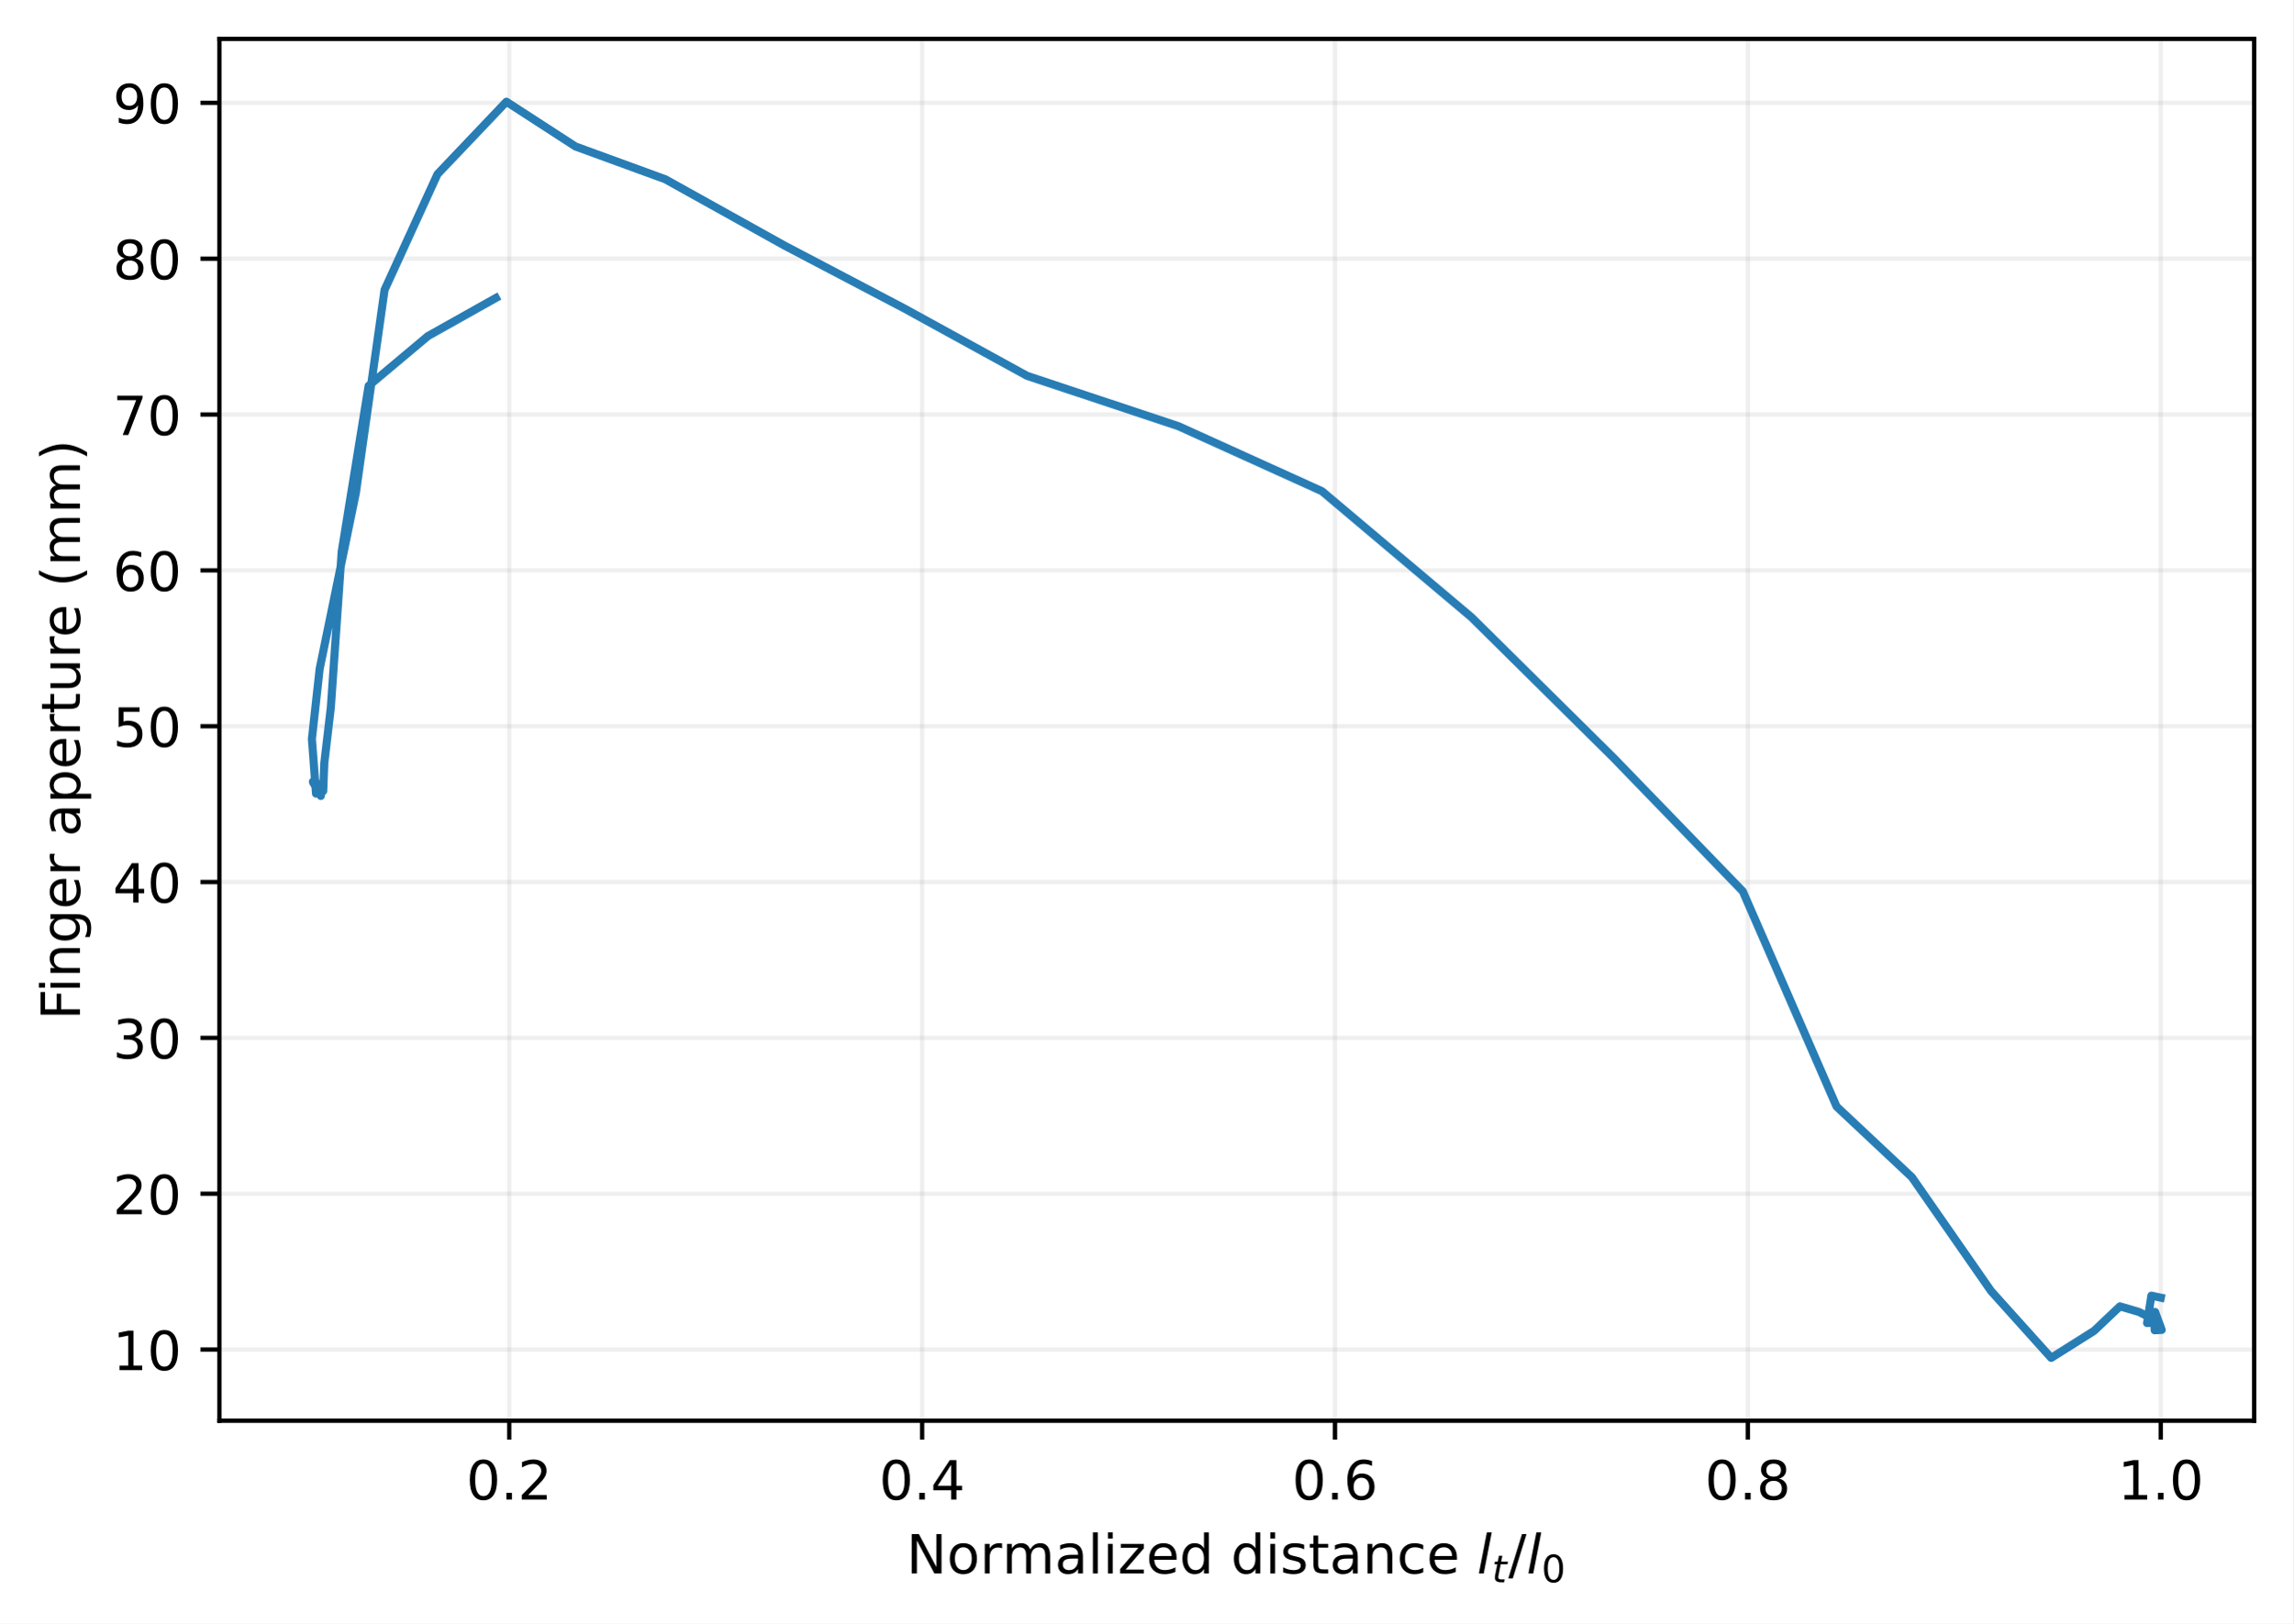
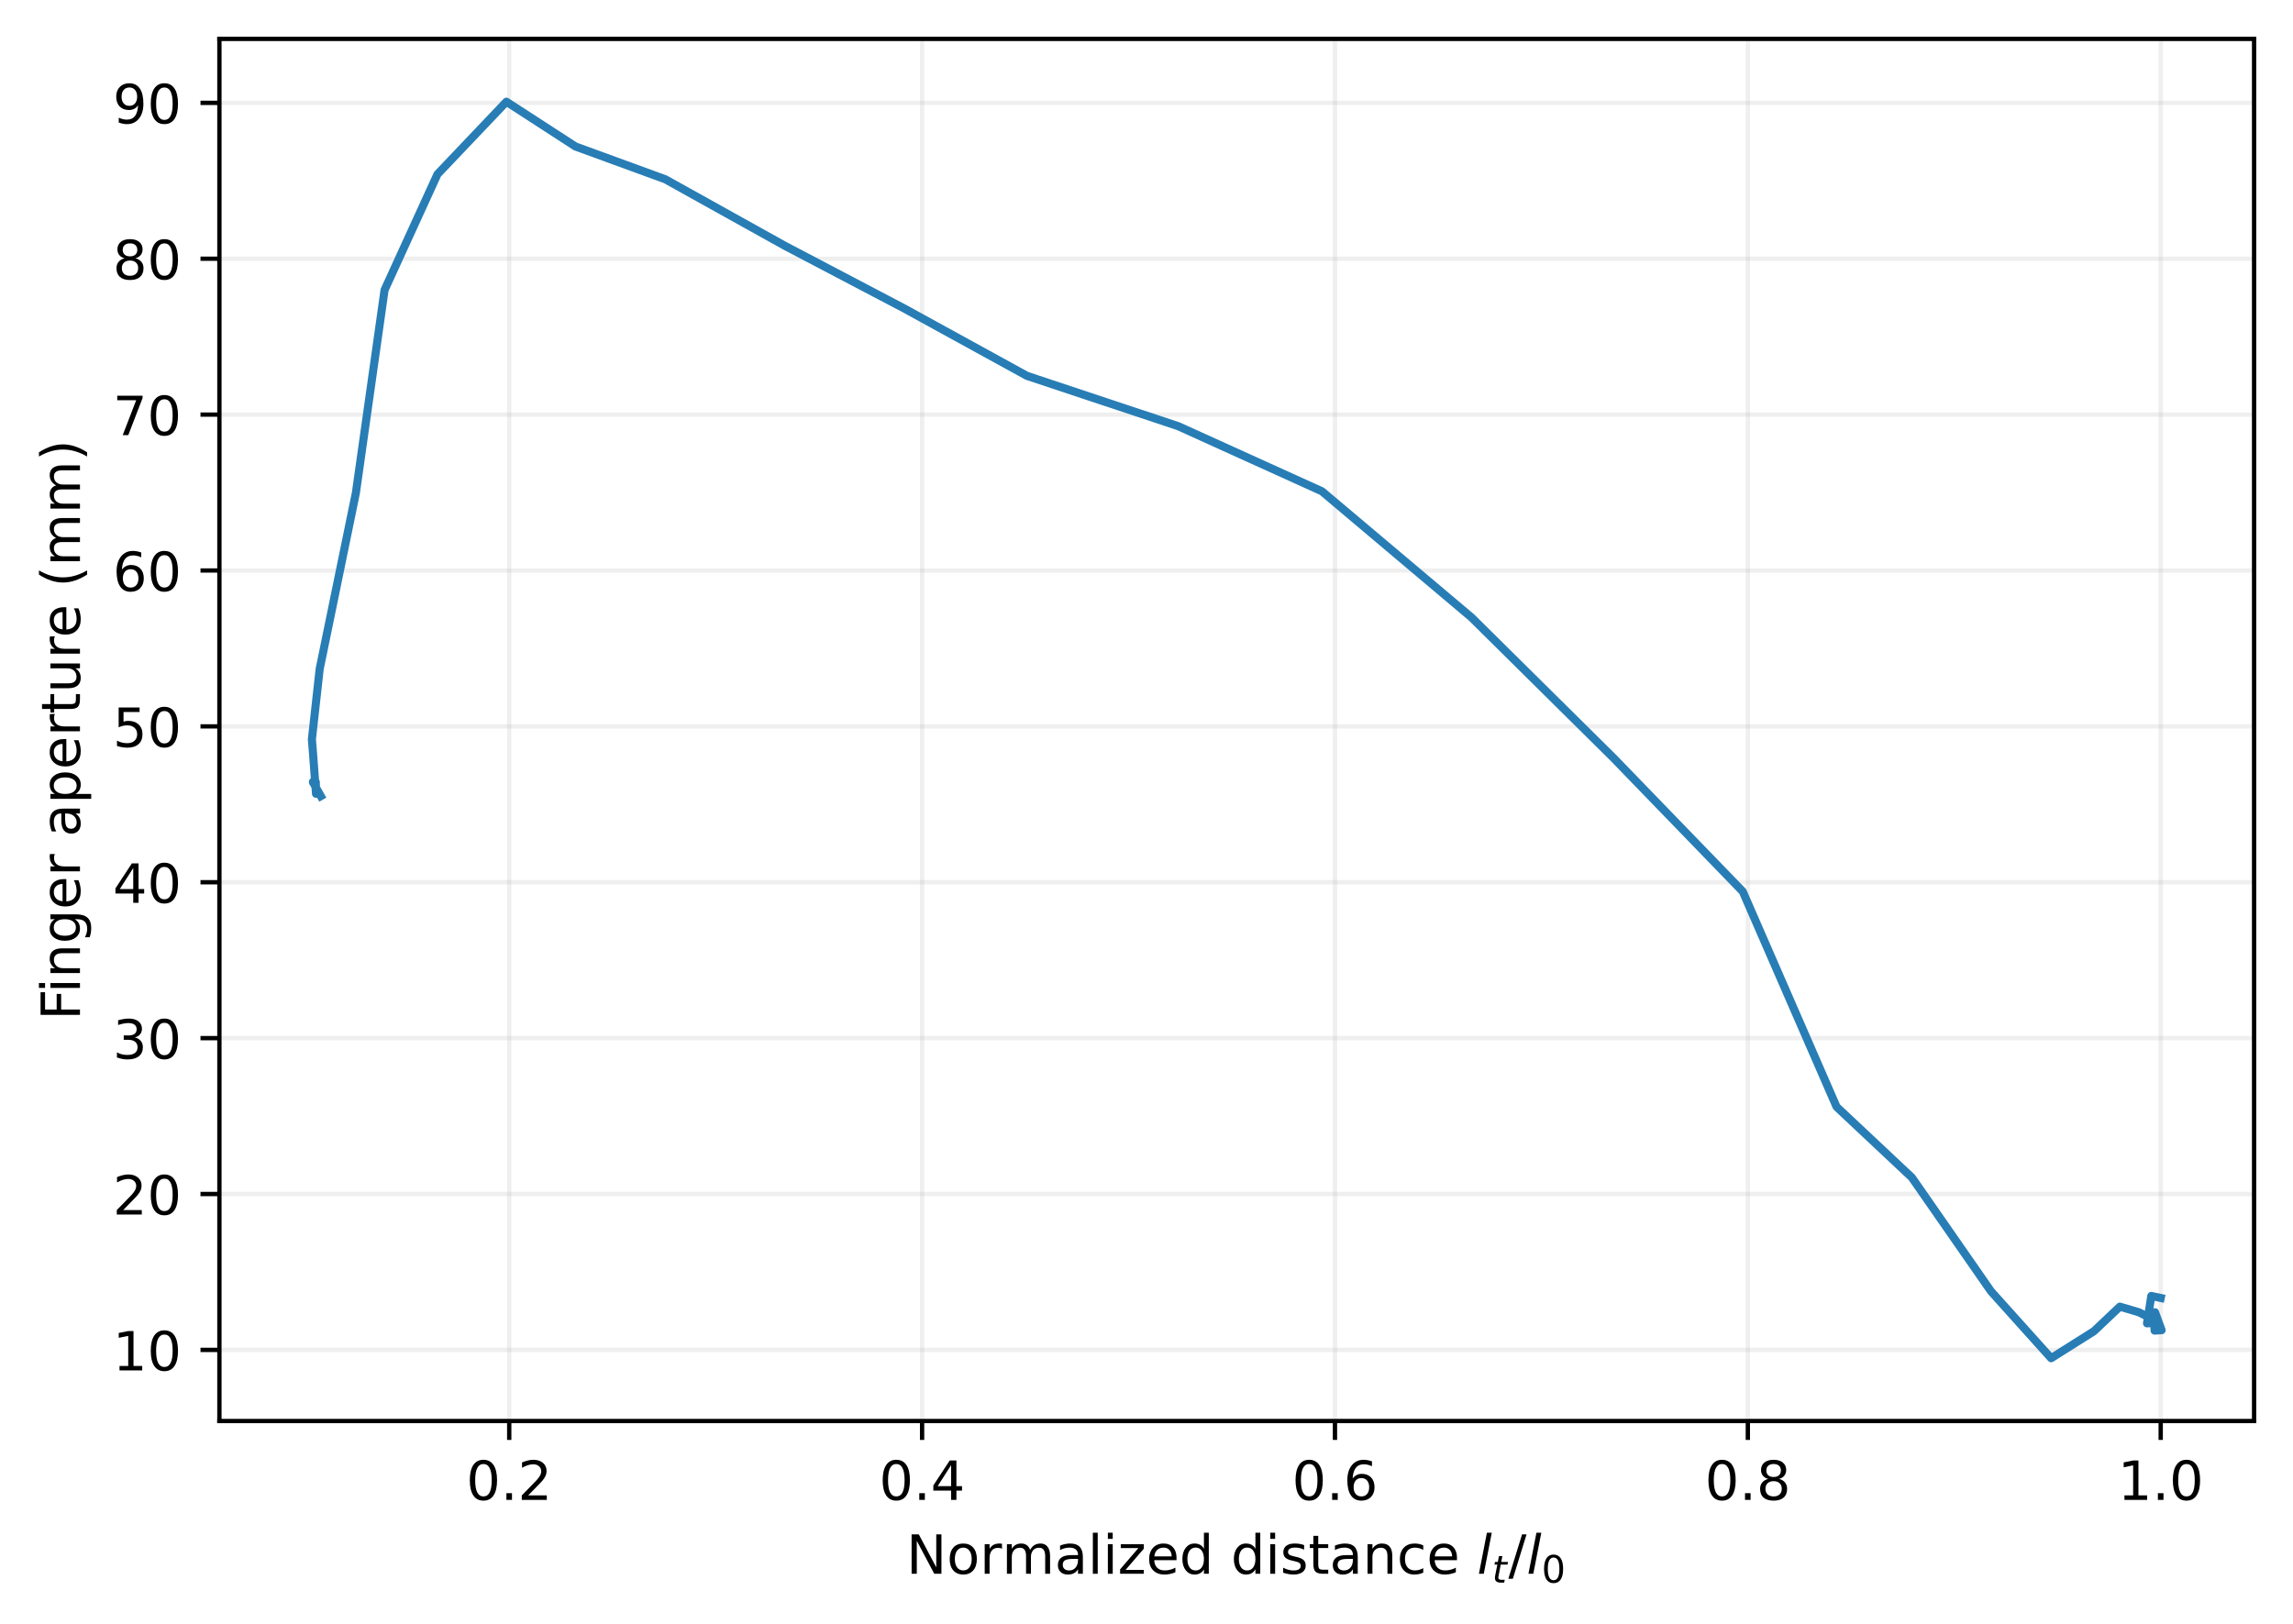
- <svg xmlns="http://www.w3.org/2000/svg" xmlns:xlink="http://www.w3.org/1999/xlink" width="424.433pt" height="300.588pt" viewBox="0 0 424.433 300.588" version="1.1">
+ <svg xmlns="http://www.w3.org/2000/svg" xmlns:xlink="http://www.w3.org/1999/xlink" width="424.343pt" height="300.588pt" viewBox="0 0 424.343 300.588" version="1.1">
  <defs>
    <style type="text/css">*{stroke-linejoin: round; stroke-linecap: butt}</style>
  </defs>
  <g id="figure_1">
    <g id="patch_1">
-       <path d="M 0 300.588  L 424.433 300.588  L 424.433 0  L 0 0  z " style="fill: #ffffff" />
+       <path d="M 0 300.588  L 424.343 300.588  L 424.343 0  L 0 0  z " style="fill: #ffffff" />
    </g>
    <g id="axes_1">
      <g id="patch_2">
-         <path d="M 40.603 263.032  L 417.233 263.032  L 417.233 7.2  L 40.603 7.2  z " style="fill: #ffffff" />
+         <path d="M 40.603 263.032  L 417.143 263.032  L 417.143 7.2  L 40.603 7.2  z " style="fill: #ffffff" />
      </g>
      <g id="matplotlib.axis_1">
        <g id="xtick_1">
          <g id="line2d_1">
-             <path d="M 94.25 263.032  L 94.25 7.2  " clip-path="url(#p59607711bb)" style="fill: none; stroke: #b0b0b0; stroke-opacity: 0.2; stroke-width: 0.8; stroke-linecap: square" />
+             <path d="M 94.237 263.032  L 94.237 7.2  " clip-path="url(#pae023f2c71)" style="fill: none; stroke: #b0b0b0; stroke-opacity: 0.2; stroke-width: 0.8; stroke-linecap: square" />
          </g>
          <g id="line2d_2">
            <defs>
-               <path id="mef03612f0a" d="M 0 0  L 0 3.5  " style="stroke: #000000; stroke-width: 0.8" />
+               <path id="md0a271490d" d="M 0 0  L 0 3.5  " style="stroke: #000000; stroke-width: 0.8" />
            </defs>
            <g>
-               <use xlink:href="#mef03612f0a" x="94.25" y="263.032" style="stroke: #000000; stroke-width: 0.8" />
+               <use xlink:href="#md0a271490d" x="94.237" y="263.032" style="stroke: #000000; stroke-width: 0.8" />
            </g>
          </g>
          <g id="text_1">
-             <g transform="translate(86.29859 277.6304) scale(0.1 -0.1)">
+             <g transform="translate(86.28578 277.6304) scale(0.1 -0.1)">
              <defs>
                <path id="DejaVuSans-30" d="M 2034 4250  Q 1547 4250 1301 3770  Q 1056 3291 1056 2328  Q 1056 1369 1301 889  Q 1547 409 2034 409  Q 2525 409 2770 889  Q 3016 1369 3016 2328  Q 3016 3291 2770 3770  Q 2525 4250 2034 4250  z M 2034 4750  Q 2819 4750 3233 4129  Q 3647 3509 3647 2328  Q 3647 1150 3233 529  Q 2819 -91 2034 -91  Q 1250 -91 836 529  Q 422 1150 422 2328  Q 422 3509 836 4129  Q 1250 4750 2034 4750  z " transform="scale(0.015625)" />
                <path id="DejaVuSans-2e" d="M 684 794  L 1344 794  L 1344 0  L 684 0  L 684 794  z " transform="scale(0.015625)" />
                <path id="DejaVuSans-32" d="M 1228 531  L 3431 531  L 3431 0  L 469 0  L 469 531  Q 828 903 1448 1529  Q 2069 2156 2228 2338  Q 2531 2678 2651 2914  Q 2772 3150 2772 3378  Q 2772 3750 2511 3984  Q 2250 4219 1831 4219  Q 1534 4219 1204 4116  Q 875 4013 500 3803  L 500 4441  Q 881 4594 1212 4672  Q 1544 4750 1819 4750  Q 2544 4750 2975 4387  Q 3406 4025 3406 3419  Q 3406 3131 3298 2873  Q 3191 2616 2906 2266  Q 2828 2175 2409 1742  Q 1991 1309 1228 531  z " transform="scale(0.015625)" />
              </defs>
              <use xlink:href="#DejaVuSans-30" />
-               <use xlink:href="#DejaVuSans-2e" x="63.623" />
-               <use xlink:href="#DejaVuSans-32" x="95.41" />
+               <use xlink:href="#DejaVuSans-2e" transform="translate(63.62305 0)" />
+               <use xlink:href="#DejaVuSans-32" transform="translate(95.41016 0)" />
            </g>
          </g>
        </g>
        <g id="xtick_2">
          <g id="line2d_3">
-             <path d="M 170.674 263.032  L 170.674 7.2  " clip-path="url(#p59607711bb)" style="fill: none; stroke: #b0b0b0; stroke-opacity: 0.2; stroke-width: 0.8; stroke-linecap: square" />
+             <path d="M 170.643 263.032  L 170.643 7.2  " clip-path="url(#pae023f2c71)" style="fill: none; stroke: #b0b0b0; stroke-opacity: 0.2; stroke-width: 0.8; stroke-linecap: square" />
          </g>
          <g id="line2d_4">
            <g>
-               <use xlink:href="#mef03612f0a" x="170.674" y="263.032" style="stroke: #000000; stroke-width: 0.8" />
+               <use xlink:href="#md0a271490d" x="170.643" y="263.032" style="stroke: #000000; stroke-width: 0.8" />
            </g>
          </g>
          <g id="text_2">
-             <g transform="translate(162.7227 277.6304) scale(0.1 -0.1)">
+             <g transform="translate(162.6916 277.6304) scale(0.1 -0.1)">
              <defs>
                <path id="DejaVuSans-34" d="M 2419 4116  L 825 1625  L 2419 1625  L 2419 4116  z M 2253 4666  L 3047 4666  L 3047 1625  L 3713 1625  L 3713 1100  L 3047 1100  L 3047 0  L 2419 0  L 2419 1100  L 313 1100  L 313 1709  L 2253 4666  z " transform="scale(0.015625)" />
              </defs>
              <use xlink:href="#DejaVuSans-30" />
-               <use xlink:href="#DejaVuSans-2e" x="63.623" />
-               <use xlink:href="#DejaVuSans-34" x="95.41" />
+               <use xlink:href="#DejaVuSans-2e" transform="translate(63.62305 0)" />
+               <use xlink:href="#DejaVuSans-34" transform="translate(95.41016 0)" />
            </g>
          </g>
        </g>
        <g id="xtick_3">
          <g id="line2d_5">
-             <path d="M 247.098 263.032  L 247.098 7.2  " clip-path="url(#p59607711bb)" style="fill: none; stroke: #b0b0b0; stroke-opacity: 0.2; stroke-width: 0.8; stroke-linecap: square" />
+             <path d="M 247.049 263.032  L 247.049 7.2  " clip-path="url(#pae023f2c71)" style="fill: none; stroke: #b0b0b0; stroke-opacity: 0.2; stroke-width: 0.8; stroke-linecap: square" />
          </g>
          <g id="line2d_6">
            <g>
-               <use xlink:href="#mef03612f0a" x="247.098" y="263.032" style="stroke: #000000; stroke-width: 0.8" />
+               <use xlink:href="#md0a271490d" x="247.049" y="263.032" style="stroke: #000000; stroke-width: 0.8" />
            </g>
          </g>
          <g id="text_3">
-             <g transform="translate(239.1468 277.6304) scale(0.1 -0.1)">
+             <g transform="translate(239.0975 277.6304) scale(0.1 -0.1)">
              <defs>
                <path id="DejaVuSans-36" d="M 2113 2584  Q 1688 2584 1439 2293  Q 1191 2003 1191 1497  Q 1191 994 1439 701  Q 1688 409 2113 409  Q 2538 409 2786 701  Q 3034 994 3034 1497  Q 3034 2003 2786 2293  Q 2538 2584 2113 2584  z M 3366 4563  L 3366 3988  Q 3128 4100 2886 4159  Q 2644 4219 2406 4219  Q 1781 4219 1451 3797  Q 1122 3375 1075 2522  Q 1259 2794 1537 2939  Q 1816 3084 2150 3084  Q 2853 3084 3261 2657  Q 3669 2231 3669 1497  Q 3669 778 3244 343  Q 2819 -91 2113 -91  Q 1303 -91 875 529  Q 447 1150 447 2328  Q 447 3434 972 4092  Q 1497 4750 2381 4750  Q 2619 4750 2861 4703  Q 3103 4656 3366 4563  z " transform="scale(0.015625)" />
              </defs>
              <use xlink:href="#DejaVuSans-30" />
-               <use xlink:href="#DejaVuSans-2e" x="63.623" />
-               <use xlink:href="#DejaVuSans-36" x="95.41" />
+               <use xlink:href="#DejaVuSans-2e" transform="translate(63.62305 0)" />
+               <use xlink:href="#DejaVuSans-36" transform="translate(95.41016 0)" />
            </g>
          </g>
        </g>
        <g id="xtick_4">
          <g id="line2d_7">
-             <path d="M 323.523 263.032  L 323.523 7.2  " clip-path="url(#p59607711bb)" style="fill: none; stroke: #b0b0b0; stroke-opacity: 0.2; stroke-width: 0.8; stroke-linecap: square" />
+             <path d="M 323.455 263.032  L 323.455 7.2  " clip-path="url(#pae023f2c71)" style="fill: none; stroke: #b0b0b0; stroke-opacity: 0.2; stroke-width: 0.8; stroke-linecap: square" />
          </g>
          <g id="line2d_8">
            <g>
-               <use xlink:href="#mef03612f0a" x="323.523" y="263.032" style="stroke: #000000; stroke-width: 0.8" />
+               <use xlink:href="#md0a271490d" x="323.455" y="263.032" style="stroke: #000000; stroke-width: 0.8" />
            </g>
          </g>
          <g id="text_4">
-             <g transform="translate(315.5709 277.6304) scale(0.1 -0.1)">
+             <g transform="translate(315.5033 277.6304) scale(0.1 -0.1)">
              <defs>
                <path id="DejaVuSans-38" d="M 2034 2216  Q 1584 2216 1326 1975  Q 1069 1734 1069 1313  Q 1069 891 1326 650  Q 1584 409 2034 409  Q 2484 409 2743 651  Q 3003 894 3003 1313  Q 3003 1734 2745 1975  Q 2488 2216 2034 2216  z M 1403 2484  Q 997 2584 770 2862  Q 544 3141 544 3541  Q 544 4100 942 4425  Q 1341 4750 2034 4750  Q 2731 4750 3128 4425  Q 3525 4100 3525 3541  Q 3525 3141 3298 2862  Q 3072 2584 2669 2484  Q 3125 2378 3379 2068  Q 3634 1759 3634 1313  Q 3634 634 3220 271  Q 2806 -91 2034 -91  Q 1263 -91 848 271  Q 434 634 434 1313  Q 434 1759 690 2068  Q 947 2378 1403 2484  z M 1172 3481  Q 1172 3119 1398 2916  Q 1625 2713 2034 2713  Q 2441 2713 2670 2916  Q 2900 3119 2900 3481  Q 2900 3844 2670 4047  Q 2441 4250 2034 4250  Q 1625 4250 1398 4047  Q 1172 3844 1172 3481  z " transform="scale(0.015625)" />
              </defs>
              <use xlink:href="#DejaVuSans-30" />
-               <use xlink:href="#DejaVuSans-2e" x="63.623" />
-               <use xlink:href="#DejaVuSans-38" x="95.41" />
+               <use xlink:href="#DejaVuSans-2e" transform="translate(63.62305 0)" />
+               <use xlink:href="#DejaVuSans-38" transform="translate(95.41016 0)" />
            </g>
          </g>
        </g>
        <g id="xtick_5">
          <g id="line2d_9">
-             <path d="M 399.947 263.032  L 399.947 7.2  " clip-path="url(#p59607711bb)" style="fill: none; stroke: #b0b0b0; stroke-opacity: 0.2; stroke-width: 0.8; stroke-linecap: square" />
+             <path d="M 399.861 263.032  L 399.861 7.2  " clip-path="url(#pae023f2c71)" style="fill: none; stroke: #b0b0b0; stroke-opacity: 0.2; stroke-width: 0.8; stroke-linecap: square" />
          </g>
          <g id="line2d_10">
            <g>
-               <use xlink:href="#mef03612f0a" x="399.947" y="263.032" style="stroke: #000000; stroke-width: 0.8" />
+               <use xlink:href="#md0a271490d" x="399.861" y="263.032" style="stroke: #000000; stroke-width: 0.8" />
            </g>
          </g>
          <g id="text_5">
-             <g transform="translate(391.9951 277.6304) scale(0.1 -0.1)">
+             <g transform="translate(391.9092 277.6304) scale(0.1 -0.1)">
              <defs>
                <path id="DejaVuSans-31" d="M 794 531  L 1825 531  L 1825 4091  L 703 3866  L 703 4441  L 1819 4666  L 2450 4666  L 2450 531  L 3481 531  L 3481 0  L 794 0  L 794 531  z " transform="scale(0.015625)" />
              </defs>
              <use xlink:href="#DejaVuSans-31" />
-               <use xlink:href="#DejaVuSans-2e" x="63.623" />
-               <use xlink:href="#DejaVuSans-30" x="95.41" />
+               <use xlink:href="#DejaVuSans-2e" transform="translate(63.62305 0)" />
+               <use xlink:href="#DejaVuSans-30" transform="translate(95.41016 0)" />
            </g>
          </g>
        </g>
        <g id="text_6">
-           <g transform="translate(167.7681 291.3086) scale(0.1 -0.1)">
+           <g transform="translate(167.7231 291.3086) scale(0.1 -0.1)">
            <defs>
              <path id="DejaVuSans-4e" d="M 628 4666  L 1478 4666  L 3547 763  L 3547 4666  L 4159 4666  L 4159 0  L 3309 0  L 1241 3903  L 1241 0  L 628 0  L 628 4666  z " transform="scale(0.015625)" />
              <path id="DejaVuSans-6f" d="M 1959 3097  Q 1497 3097 1228 2736  Q 959 2375 959 1747  Q 959 1119 1226 758  Q 1494 397 1959 397  Q 2419 397 2687 759  Q 2956 1122 2956 1747  Q 2956 2369 2687 2733  Q 2419 3097 1959 3097  z M 1959 3584  Q 2709 3584 3137 3096  Q 3566 2609 3566 1747  Q 3566 888 3137 398  Q 2709 -91 1959 -91  Q 1206 -91 779 398  Q 353 888 353 1747  Q 353 2609 779 3096  Q 1206 3584 1959 3584  z " transform="scale(0.015625)" />
              <path id="DejaVuSans-72" d="M 2631 2963  Q 2534 3019 2420 3045  Q 2306 3072 2169 3072  Q 1681 3072 1420 2755  Q 1159 2438 1159 1844  L 1159 0  L 581 0  L 581 3500  L 1159 3500  L 1159 2956  Q 1341 3275 1631 3429  Q 1922 3584 2338 3584  Q 2397 3584 2469 3576  Q 2541 3569 2628 3553  L 2631 2963  z " transform="scale(0.015625)" />
              <path id="DejaVuSans-6d" d="M 3328 2828  Q 3544 3216 3844 3400  Q 4144 3584 4550 3584  Q 5097 3584 5394 3201  Q 5691 2819 5691 2113  L 5691 0  L 5113 0  L 5113 2094  Q 5113 2597 4934 2840  Q 4756 3084 4391 3084  Q 3944 3084 3684 2787  Q 3425 2491 3425 1978  L 3425 0  L 2847 0  L 2847 2094  Q 2847 2600 2669 2842  Q 2491 3084 2119 3084  Q 1678 3084 1418 2786  Q 1159 2488 1159 1978  L 1159 0  L 581 0  L 581 3500  L 1159 3500  L 1159 2956  Q 1356 3278 1631 3431  Q 1906 3584 2284 3584  Q 2666 3584 2933 3390  Q 3200 3197 3328 2828  z " transform="scale(0.015625)" />
              <path id="DejaVuSans-61" d="M 2194 1759  Q 1497 1759 1228 1600  Q 959 1441 959 1056  Q 959 750 1161 570  Q 1363 391 1709 391  Q 2188 391 2477 730  Q 2766 1069 2766 1631  L 2766 1759  L 2194 1759  z M 3341 1997  L 3341 0  L 2766 0  L 2766 531  Q 2569 213 2275 61  Q 1981 -91 1556 -91  Q 1019 -91 701 211  Q 384 513 384 1019  Q 384 1609 779 1909  Q 1175 2209 1959 2209  L 2766 2209  L 2766 2266  Q 2766 2663 2505 2880  Q 2244 3097 1772 3097  Q 1472 3097 1187 3025  Q 903 2953 641 2809  L 641 3341  Q 956 3463 1253 3523  Q 1550 3584 1831 3584  Q 2591 3584 2966 3190  Q 3341 2797 3341 1997  z " transform="scale(0.015625)" />
              <path id="DejaVuSans-6c" d="M 603 4863  L 1178 4863  L 1178 0  L 603 0  L 603 4863  z " transform="scale(0.015625)" />
              <path id="DejaVuSans-69" d="M 603 3500  L 1178 3500  L 1178 0  L 603 0  L 603 3500  z M 603 4863  L 1178 4863  L 1178 4134  L 603 4134  L 603 4863  z " transform="scale(0.015625)" />
              <path id="DejaVuSans-7a" d="M 353 3500  L 3084 3500  L 3084 2975  L 922 459  L 3084 459  L 3084 0  L 275 0  L 275 525  L 2438 3041  L 353 3041  L 353 3500  z " transform="scale(0.015625)" />
              <path id="DejaVuSans-65" d="M 3597 1894  L 3597 1613  L 953 1613  Q 991 1019 1311 708  Q 1631 397 2203 397  Q 2534 397 2845 478  Q 3156 559 3463 722  L 3463 178  Q 3153 47 2828 -22  Q 2503 -91 2169 -91  Q 1331 -91 842 396  Q 353 884 353 1716  Q 353 2575 817 3079  Q 1281 3584 2069 3584  Q 2775 3584 3186 3129  Q 3597 2675 3597 1894  z M 3022 2063  Q 3016 2534 2758 2815  Q 2500 3097 2075 3097  Q 1594 3097 1305 2825  Q 1016 2553 972 2059  L 3022 2063  z " transform="scale(0.015625)" />
              <path id="DejaVuSans-64" d="M 2906 2969  L 2906 4863  L 3481 4863  L 3481 0  L 2906 0  L 2906 525  Q 2725 213 2448 61  Q 2172 -91 1784 -91  Q 1150 -91 751 415  Q 353 922 353 1747  Q 353 2572 751 3078  Q 1150 3584 1784 3584  Q 2172 3584 2448 3432  Q 2725 3281 2906 2969  z M 947 1747  Q 947 1113 1208 752  Q 1469 391 1925 391  Q 2381 391 2643 752  Q 2906 1113 2906 1747  Q 2906 2381 2643 2742  Q 2381 3103 1925 3103  Q 1469 3103 1208 2742  Q 947 2381 947 1747  z " transform="scale(0.015625)" />
              <path id="DejaVuSans-20" transform="scale(0.015625)" />
              <path id="DejaVuSans-73" d="M 2834 3397  L 2834 2853  Q 2591 2978 2328 3040  Q 2066 3103 1784 3103  Q 1356 3103 1142 2972  Q 928 2841 928 2578  Q 928 2378 1081 2264  Q 1234 2150 1697 2047  L 1894 2003  Q 2506 1872 2764 1633  Q 3022 1394 3022 966  Q 3022 478 2636 193  Q 2250 -91 1575 -91  Q 1294 -91 989 -36  Q 684 19 347 128  L 347 722  Q 666 556 975 473  Q 1284 391 1588 391  Q 1994 391 2212 530  Q 2431 669 2431 922  Q 2431 1156 2273 1281  Q 2116 1406 1581 1522  L 1381 1569  Q 847 1681 609 1914  Q 372 2147 372 2553  Q 372 3047 722 3315  Q 1072 3584 1716 3584  Q 2034 3584 2315 3537  Q 2597 3491 2834 3397  z " transform="scale(0.015625)" />
              <path id="DejaVuSans-74" d="M 1172 4494  L 1172 3500  L 2356 3500  L 2356 3053  L 1172 3053  L 1172 1153  Q 1172 725 1289 603  Q 1406 481 1766 481  L 2356 481  L 2356 0  L 1766 0  Q 1100 0 847 248  Q 594 497 594 1153  L 594 3053  L 172 3053  L 172 3500  L 594 3500  L 594 4494  L 1172 4494  z " transform="scale(0.015625)" />
              <path id="DejaVuSans-6e" d="M 3513 2113  L 3513 0  L 2938 0  L 2938 2094  Q 2938 2591 2744 2837  Q 2550 3084 2163 3084  Q 1697 3084 1428 2787  Q 1159 2491 1159 1978  L 1159 0  L 581 0  L 581 3500  L 1159 3500  L 1159 2956  Q 1366 3272 1645 3428  Q 1925 3584 2291 3584  Q 2894 3584 3203 3211  Q 3513 2838 3513 2113  z " transform="scale(0.015625)" />
              <path id="DejaVuSans-63" d="M 3122 3366  L 3122 2828  Q 2878 2963 2633 3030  Q 2388 3097 2138 3097  Q 1578 3097 1268 2742  Q 959 2388 959 1747  Q 959 1106 1268 751  Q 1578 397 2138 397  Q 2388 397 2633 464  Q 2878 531 3122 666  L 3122 134  Q 2881 22 2623 -34  Q 2366 -91 2075 -91  Q 1284 -91 818 406  Q 353 903 353 1747  Q 353 2603 823 3093  Q 1294 3584 2113 3584  Q 2378 3584 2631 3529  Q 2884 3475 3122 3366  z " transform="scale(0.015625)" />
              <path id="DejaVuSans-Oblique-6c" d="M 1172 4863  L 1747 4863  L 800 0  L 225 0  L 1172 4863  z " transform="scale(0.015625)" />
              <path id="DejaVuSans-Oblique-74" d="M 2706 3500  L 2619 3053  L 1472 3053  L 1100 1153  Q 1081 1047 1072 975  Q 1063 903 1063 863  Q 1063 663 1183 572  Q 1303 481 1569 481  L 2150 481  L 2053 0  L 1503 0  Q 991 0 739 200  Q 488 400 488 806  Q 488 878 497 964  Q 506 1050 525 1153  L 897 3053  L 409 3053  L 500 3500  L 978 3500  L 1172 4494  L 1747 4494  L 1556 3500  L 2706 3500  z " transform="scale(0.015625)" />
              <path id="DejaVuSans-2f" d="M 1625 4666  L 2156 4666  L 531 -594  L 0 -594  L 1625 4666  z " transform="scale(0.015625)" />
            </defs>
            <use xlink:href="#DejaVuSans-4e" transform="translate(0 0.015625)" />
            <use xlink:href="#DejaVuSans-6f" transform="translate(74.80469 0.015625)" />
            <use xlink:href="#DejaVuSans-72" transform="translate(135.9863 0.015625)" />
            <use xlink:href="#DejaVuSans-6d" transform="translate(177.0996 0.015625)" />
            <use xlink:href="#DejaVuSans-61" transform="translate(274.5117 0.015625)" />
            <use xlink:href="#DejaVuSans-6c" transform="translate(335.791 0.015625)" />
            <use xlink:href="#DejaVuSans-69" transform="translate(363.5742 0.015625)" />
            <use xlink:href="#DejaVuSans-7a" transform="translate(391.3574 0.015625)" />
            <use xlink:href="#DejaVuSans-65" transform="translate(443.8477 0.015625)" />
            <use xlink:href="#DejaVuSans-64" transform="translate(505.3711 0.015625)" />
            <use xlink:href="#DejaVuSans-20" transform="translate(568.8477 0.015625)" />
            <use xlink:href="#DejaVuSans-64" transform="translate(600.6348 0.015625)" />
            <use xlink:href="#DejaVuSans-69" transform="translate(664.1113 0.015625)" />
            <use xlink:href="#DejaVuSans-73" transform="translate(691.8945 0.015625)" />
            <use xlink:href="#DejaVuSans-74" transform="translate(743.9941 0.015625)" />
            <use xlink:href="#DejaVuSans-61" transform="translate(783.2031 0.015625)" />
            <use xlink:href="#DejaVuSans-6e" transform="translate(844.4824 0.015625)" />
            <use xlink:href="#DejaVuSans-63" transform="translate(907.8613 0.015625)" />
            <use xlink:href="#DejaVuSans-65" transform="translate(962.8418 0.015625)" />
            <use xlink:href="#DejaVuSans-20" transform="translate(1024.365 0.015625)" />
            <use xlink:href="#DejaVuSans-Oblique-6c" transform="translate(1056.152 0.015625)" />
            <use xlink:href="#DejaVuSans-Oblique-74" transform="translate(1083.936 -16.39062) scale(0.7)" />
            <use xlink:href="#DejaVuSans-2f" transform="translate(1114.116 0.015625)" />
            <use xlink:href="#DejaVuSans-Oblique-6c" transform="translate(1147.808 0.015625)" />
            <use xlink:href="#DejaVuSans-30" transform="translate(1175.591 -16.39062) scale(0.7)" />
          </g>
        </g>
      </g>
      <g id="matplotlib.axis_2">
        <g id="ytick_1">
          <g id="line2d_11">
-             <path d="M 40.603 249.87  L 417.233 249.87  " clip-path="url(#p59607711bb)" style="fill: none; stroke: #b0b0b0; stroke-opacity: 0.2; stroke-width: 0.8; stroke-linecap: square" />
+             <path d="M 40.603 249.87  L 417.143 249.87  " clip-path="url(#pae023f2c71)" style="fill: none; stroke: #b0b0b0; stroke-opacity: 0.2; stroke-width: 0.8; stroke-linecap: square" />
          </g>
          <g id="line2d_12">
            <defs>
-               <path id="m6145b0a4cf" d="M 0 0  L -3.5 0  " style="stroke: #000000; stroke-width: 0.8" />
+               <path id="mb011a8ca15" d="M 0 0  L -3.5 0  " style="stroke: #000000; stroke-width: 0.8" />
            </defs>
            <g>
-               <use xlink:href="#m6145b0a4cf" x="40.603" y="249.87" style="stroke: #000000; stroke-width: 0.8" />
+               <use xlink:href="#mb011a8ca15" x="40.603" y="249.87" style="stroke: #000000; stroke-width: 0.8" />
            </g>
          </g>
          <g id="text_7">
            <g transform="translate(20.87813 253.6697) scale(0.1 -0.1)">
              <use xlink:href="#DejaVuSans-31" />
-               <use xlink:href="#DejaVuSans-30" x="63.623" />
+               <use xlink:href="#DejaVuSans-30" transform="translate(63.62305 0)" />
            </g>
          </g>
        </g>
        <g id="ytick_2">
          <g id="line2d_13">
-             <path d="M 40.603 221.016  L 417.233 221.016  " clip-path="url(#p59607711bb)" style="fill: none; stroke: #b0b0b0; stroke-opacity: 0.2; stroke-width: 0.8; stroke-linecap: square" />
+             <path d="M 40.603 221.016  L 417.143 221.016  " clip-path="url(#pae023f2c71)" style="fill: none; stroke: #b0b0b0; stroke-opacity: 0.2; stroke-width: 0.8; stroke-linecap: square" />
          </g>
          <g id="line2d_14">
            <g>
-               <use xlink:href="#m6145b0a4cf" x="40.603" y="221.016" style="stroke: #000000; stroke-width: 0.8" />
+               <use xlink:href="#mb011a8ca15" x="40.603" y="221.016" style="stroke: #000000; stroke-width: 0.8" />
            </g>
          </g>
          <g id="text_8">
            <g transform="translate(20.87813 224.8153) scale(0.1 -0.1)">
              <use xlink:href="#DejaVuSans-32" />
-               <use xlink:href="#DejaVuSans-30" x="63.623" />
+               <use xlink:href="#DejaVuSans-30" transform="translate(63.62305 0)" />
            </g>
          </g>
        </g>
        <g id="ytick_3">
          <g id="line2d_15">
-             <path d="M 40.603 192.162  L 417.233 192.162  " clip-path="url(#p59607711bb)" style="fill: none; stroke: #b0b0b0; stroke-opacity: 0.2; stroke-width: 0.8; stroke-linecap: square" />
+             <path d="M 40.603 192.162  L 417.143 192.162  " clip-path="url(#pae023f2c71)" style="fill: none; stroke: #b0b0b0; stroke-opacity: 0.2; stroke-width: 0.8; stroke-linecap: square" />
          </g>
          <g id="line2d_16">
            <g>
-               <use xlink:href="#m6145b0a4cf" x="40.603" y="192.162" style="stroke: #000000; stroke-width: 0.8" />
+               <use xlink:href="#mb011a8ca15" x="40.603" y="192.162" style="stroke: #000000; stroke-width: 0.8" />
            </g>
          </g>
          <g id="text_9">
            <g transform="translate(20.87813 195.961) scale(0.1 -0.1)">
              <defs>
                <path id="DejaVuSans-33" d="M 2597 2516  Q 3050 2419 3304 2112  Q 3559 1806 3559 1356  Q 3559 666 3084 287  Q 2609 -91 1734 -91  Q 1441 -91 1130 -33  Q 819 25 488 141  L 488 750  Q 750 597 1062 519  Q 1375 441 1716 441  Q 2309 441 2620 675  Q 2931 909 2931 1356  Q 2931 1769 2642 2001  Q 2353 2234 1838 2234  L 1294 2234  L 1294 2753  L 1863 2753  Q 2328 2753 2575 2939  Q 2822 3125 2822 3475  Q 2822 3834 2567 4026  Q 2313 4219 1838 4219  Q 1578 4219 1281 4162  Q 984 4106 628 3988  L 628 4550  Q 988 4650 1302 4700  Q 1616 4750 1894 4750  Q 2613 4750 3031 4423  Q 3450 4097 3450 3541  Q 3450 3153 3228 2886  Q 3006 2619 2597 2516  z " transform="scale(0.015625)" />
              </defs>
              <use xlink:href="#DejaVuSans-33" />
-               <use xlink:href="#DejaVuSans-30" x="63.623" />
+               <use xlink:href="#DejaVuSans-30" transform="translate(63.62305 0)" />
            </g>
          </g>
        </g>
        <g id="ytick_4">
          <g id="line2d_17">
-             <path d="M 40.603 163.307  L 417.233 163.307  " clip-path="url(#p59607711bb)" style="fill: none; stroke: #b0b0b0; stroke-opacity: 0.2; stroke-width: 0.8; stroke-linecap: square" />
+             <path d="M 40.603 163.307  L 417.143 163.307  " clip-path="url(#pae023f2c71)" style="fill: none; stroke: #b0b0b0; stroke-opacity: 0.2; stroke-width: 0.8; stroke-linecap: square" />
          </g>
          <g id="line2d_18">
            <g>
-               <use xlink:href="#m6145b0a4cf" x="40.603" y="163.307" style="stroke: #000000; stroke-width: 0.8" />
+               <use xlink:href="#mb011a8ca15" x="40.603" y="163.307" style="stroke: #000000; stroke-width: 0.8" />
            </g>
          </g>
          <g id="text_10">
            <g transform="translate(20.87813 167.1067) scale(0.1 -0.1)">
              <use xlink:href="#DejaVuSans-34" />
-               <use xlink:href="#DejaVuSans-30" x="63.623" />
+               <use xlink:href="#DejaVuSans-30" transform="translate(63.62305 0)" />
            </g>
          </g>
        </g>
        <g id="ytick_5">
          <g id="line2d_19">
-             <path d="M 40.603 134.453  L 417.233 134.453  " clip-path="url(#p59607711bb)" style="fill: none; stroke: #b0b0b0; stroke-opacity: 0.2; stroke-width: 0.8; stroke-linecap: square" />
+             <path d="M 40.603 134.453  L 417.143 134.453  " clip-path="url(#pae023f2c71)" style="fill: none; stroke: #b0b0b0; stroke-opacity: 0.2; stroke-width: 0.8; stroke-linecap: square" />
          </g>
          <g id="line2d_20">
            <g>
-               <use xlink:href="#m6145b0a4cf" x="40.603" y="134.453" style="stroke: #000000; stroke-width: 0.8" />
+               <use xlink:href="#mb011a8ca15" x="40.603" y="134.453" style="stroke: #000000; stroke-width: 0.8" />
            </g>
          </g>
          <g id="text_11">
            <g transform="translate(20.87813 138.2524) scale(0.1 -0.1)">
              <defs>
                <path id="DejaVuSans-35" d="M 691 4666  L 3169 4666  L 3169 4134  L 1269 4134  L 1269 2991  Q 1406 3038 1543 3061  Q 1681 3084 1819 3084  Q 2600 3084 3056 2656  Q 3513 2228 3513 1497  Q 3513 744 3044 326  Q 2575 -91 1722 -91  Q 1428 -91 1123 -41  Q 819 9 494 109  L 494 744  Q 775 591 1075 516  Q 1375 441 1709 441  Q 2250 441 2565 725  Q 2881 1009 2881 1497  Q 2881 1984 2565 2268  Q 2250 2553 1709 2553  Q 1456 2553 1204 2497  Q 953 2441 691 2322  L 691 4666  z " transform="scale(0.015625)" />
              </defs>
              <use xlink:href="#DejaVuSans-35" />
-               <use xlink:href="#DejaVuSans-30" x="63.623" />
+               <use xlink:href="#DejaVuSans-30" transform="translate(63.62305 0)" />
            </g>
          </g>
        </g>
        <g id="ytick_6">
          <g id="line2d_21">
-             <path d="M 40.603 105.599  L 417.233 105.599  " clip-path="url(#p59607711bb)" style="fill: none; stroke: #b0b0b0; stroke-opacity: 0.2; stroke-width: 0.8; stroke-linecap: square" />
+             <path d="M 40.603 105.599  L 417.143 105.599  " clip-path="url(#pae023f2c71)" style="fill: none; stroke: #b0b0b0; stroke-opacity: 0.2; stroke-width: 0.8; stroke-linecap: square" />
          </g>
          <g id="line2d_22">
            <g>
-               <use xlink:href="#m6145b0a4cf" x="40.603" y="105.599" style="stroke: #000000; stroke-width: 0.8" />
+               <use xlink:href="#mb011a8ca15" x="40.603" y="105.599" style="stroke: #000000; stroke-width: 0.8" />
            </g>
          </g>
          <g id="text_12">
            <g transform="translate(20.87813 109.3981) scale(0.1 -0.1)">
              <use xlink:href="#DejaVuSans-36" />
-               <use xlink:href="#DejaVuSans-30" x="63.623" />
+               <use xlink:href="#DejaVuSans-30" transform="translate(63.62305 0)" />
            </g>
          </g>
        </g>
        <g id="ytick_7">
          <g id="line2d_23">
-             <path d="M 40.603 76.745  L 417.233 76.745  " clip-path="url(#p59607711bb)" style="fill: none; stroke: #b0b0b0; stroke-opacity: 0.2; stroke-width: 0.8; stroke-linecap: square" />
+             <path d="M 40.603 76.745  L 417.143 76.745  " clip-path="url(#pae023f2c71)" style="fill: none; stroke: #b0b0b0; stroke-opacity: 0.2; stroke-width: 0.8; stroke-linecap: square" />
          </g>
          <g id="line2d_24">
            <g>
-               <use xlink:href="#m6145b0a4cf" x="40.603" y="76.745" style="stroke: #000000; stroke-width: 0.8" />
+               <use xlink:href="#mb011a8ca15" x="40.603" y="76.745" style="stroke: #000000; stroke-width: 0.8" />
            </g>
          </g>
          <g id="text_13">
            <g transform="translate(20.87813 80.54375) scale(0.1 -0.1)">
              <defs>
                <path id="DejaVuSans-37" d="M 525 4666  L 3525 4666  L 3525 4397  L 1831 0  L 1172 0  L 2766 4134  L 525 4134  L 525 4666  z " transform="scale(0.015625)" />
              </defs>
              <use xlink:href="#DejaVuSans-37" />
-               <use xlink:href="#DejaVuSans-30" x="63.623" />
+               <use xlink:href="#DejaVuSans-30" transform="translate(63.62305 0)" />
            </g>
          </g>
        </g>
        <g id="ytick_8">
          <g id="line2d_25">
-             <path d="M 40.603 47.89  L 417.233 47.89  " clip-path="url(#p59607711bb)" style="fill: none; stroke: #b0b0b0; stroke-opacity: 0.2; stroke-width: 0.8; stroke-linecap: square" />
+             <path d="M 40.603 47.89  L 417.143 47.89  " clip-path="url(#pae023f2c71)" style="fill: none; stroke: #b0b0b0; stroke-opacity: 0.2; stroke-width: 0.8; stroke-linecap: square" />
          </g>
          <g id="line2d_26">
            <g>
-               <use xlink:href="#m6145b0a4cf" x="40.603" y="47.89" style="stroke: #000000; stroke-width: 0.8" />
+               <use xlink:href="#mb011a8ca15" x="40.603" y="47.89" style="stroke: #000000; stroke-width: 0.8" />
            </g>
          </g>
          <g id="text_14">
            <g transform="translate(20.87813 51.68943) scale(0.1 -0.1)">
              <use xlink:href="#DejaVuSans-38" />
-               <use xlink:href="#DejaVuSans-30" x="63.623" />
+               <use xlink:href="#DejaVuSans-30" transform="translate(63.62305 0)" />
            </g>
          </g>
        </g>
        <g id="ytick_9">
          <g id="line2d_27">
-             <path d="M 40.603 19.036  L 417.233 19.036  " clip-path="url(#p59607711bb)" style="fill: none; stroke: #b0b0b0; stroke-opacity: 0.2; stroke-width: 0.8; stroke-linecap: square" />
+             <path d="M 40.603 19.036  L 417.143 19.036  " clip-path="url(#pae023f2c71)" style="fill: none; stroke: #b0b0b0; stroke-opacity: 0.2; stroke-width: 0.8; stroke-linecap: square" />
          </g>
          <g id="line2d_28">
            <g>
-               <use xlink:href="#m6145b0a4cf" x="40.603" y="19.036" style="stroke: #000000; stroke-width: 0.8" />
+               <use xlink:href="#mb011a8ca15" x="40.603" y="19.036" style="stroke: #000000; stroke-width: 0.8" />
            </g>
          </g>
          <g id="text_15">
            <g transform="translate(20.87813 22.83512) scale(0.1 -0.1)">
              <defs>
                <path id="DejaVuSans-39" d="M 703 97  L 703 672  Q 941 559 1184 500  Q 1428 441 1663 441  Q 2288 441 2617 861  Q 2947 1281 2994 2138  Q 2813 1869 2534 1725  Q 2256 1581 1919 1581  Q 1219 1581 811 2004  Q 403 2428 403 3163  Q 403 3881 828 4315  Q 1253 4750 1959 4750  Q 2769 4750 3195 4129  Q 3622 3509 3622 2328  Q 3622 1225 3098 567  Q 2575 -91 1691 -91  Q 1453 -91 1209 -44  Q 966 3 703 97  z M 1959 2075  Q 2384 2075 2632 2365  Q 2881 2656 2881 3163  Q 2881 3666 2632 3958  Q 2384 4250 1959 4250  Q 1534 4250 1286 3958  Q 1038 3666 1038 3163  Q 1038 2656 1286 2365  Q 1534 2075 1959 2075  z " transform="scale(0.015625)" />
              </defs>
              <use xlink:href="#DejaVuSans-39" />
-               <use xlink:href="#DejaVuSans-30" x="63.623" />
+               <use xlink:href="#DejaVuSans-30" transform="translate(63.62305 0)" />
            </g>
          </g>
        </g>
        <g id="text_16">
          <g transform="translate(14.79844 188.8324) rotate(-90) scale(0.1 -0.1)">
            <defs>
              <path id="DejaVuSans-46" d="M 628 4666  L 3309 4666  L 3309 4134  L 1259 4134  L 1259 2759  L 3109 2759  L 3109 2228  L 1259 2228  L 1259 0  L 628 0  L 628 4666  z " transform="scale(0.015625)" />
              <path id="DejaVuSans-67" d="M 2906 1791  Q 2906 2416 2648 2759  Q 2391 3103 1925 3103  Q 1463 3103 1205 2759  Q 947 2416 947 1791  Q 947 1169 1205 825  Q 1463 481 1925 481  Q 2391 481 2648 825  Q 2906 1169 2906 1791  z M 3481 434  Q 3481 -459 3084 -895  Q 2688 -1331 1869 -1331  Q 1566 -1331 1297 -1286  Q 1028 -1241 775 -1147  L 775 -588  Q 1028 -725 1275 -790  Q 1522 -856 1778 -856  Q 2344 -856 2625 -561  Q 2906 -266 2906 331  L 2906 616  Q 2728 306 2450 153  Q 2172 0 1784 0  Q 1141 0 747 490  Q 353 981 353 1791  Q 353 2603 747 3093  Q 1141 3584 1784 3584  Q 2172 3584 2450 3431  Q 2728 3278 2906 2969  L 2906 3500  L 3481 3500  L 3481 434  z " transform="scale(0.015625)" />
              <path id="DejaVuSans-70" d="M 1159 525  L 1159 -1331  L 581 -1331  L 581 3500  L 1159 3500  L 1159 2969  Q 1341 3281 1617 3432  Q 1894 3584 2278 3584  Q 2916 3584 3314 3078  Q 3713 2572 3713 1747  Q 3713 922 3314 415  Q 2916 -91 2278 -91  Q 1894 -91 1617 61  Q 1341 213 1159 525  z M 3116 1747  Q 3116 2381 2855 2742  Q 2594 3103 2138 3103  Q 1681 3103 1420 2742  Q 1159 2381 1159 1747  Q 1159 1113 1420 752  Q 1681 391 2138 391  Q 2594 391 2855 752  Q 3116 1113 3116 1747  z " transform="scale(0.015625)" />
              <path id="DejaVuSans-75" d="M 544 1381  L 544 3500  L 1119 3500  L 1119 1403  Q 1119 906 1312 657  Q 1506 409 1894 409  Q 2359 409 2629 706  Q 2900 1003 2900 1516  L 2900 3500  L 3475 3500  L 3475 0  L 2900 0  L 2900 538  Q 2691 219 2414 64  Q 2138 -91 1772 -91  Q 1169 -91 856 284  Q 544 659 544 1381  z M 1991 3584  L 1991 3584  z " transform="scale(0.015625)" />
              <path id="DejaVuSans-28" d="M 1984 4856  Q 1566 4138 1362 3434  Q 1159 2731 1159 2009  Q 1159 1288 1364 580  Q 1569 -128 1984 -844  L 1484 -844  Q 1016 -109 783 600  Q 550 1309 550 2009  Q 550 2706 781 3412  Q 1013 4119 1484 4856  L 1984 4856  z " transform="scale(0.015625)" />
              <path id="DejaVuSans-29" d="M 513 4856  L 1013 4856  Q 1481 4119 1714 3412  Q 1947 2706 1947 2009  Q 1947 1309 1714 600  Q 1481 -109 1013 -844  L 513 -844  Q 928 -128 1133 580  Q 1338 1288 1338 2009  Q 1338 2731 1133 3434  Q 928 4138 513 4856  z " transform="scale(0.015625)" />
            </defs>
            <use xlink:href="#DejaVuSans-46" />
-             <use xlink:href="#DejaVuSans-69" x="50.27" />
-             <use xlink:href="#DejaVuSans-6e" x="78.053" />
-             <use xlink:href="#DejaVuSans-67" x="141.432" />
-             <use xlink:href="#DejaVuSans-65" x="204.908" />
-             <use xlink:href="#DejaVuSans-72" x="266.432" />
-             <use xlink:href="#DejaVuSans-20" x="307.545" />
-             <use xlink:href="#DejaVuSans-61" x="339.332" />
-             <use xlink:href="#DejaVuSans-70" x="400.611" />
-             <use xlink:href="#DejaVuSans-65" x="464.088" />
-             <use xlink:href="#DejaVuSans-72" x="525.611" />
-             <use xlink:href="#DejaVuSans-74" x="566.725" />
-             <use xlink:href="#DejaVuSans-75" x="605.934" />
-             <use xlink:href="#DejaVuSans-72" x="669.312" />
-             <use xlink:href="#DejaVuSans-65" x="708.176" />
-             <use xlink:href="#DejaVuSans-20" x="769.699" />
-             <use xlink:href="#DejaVuSans-28" x="801.486" />
-             <use xlink:href="#DejaVuSans-6d" x="840.5" />
-             <use xlink:href="#DejaVuSans-6d" x="937.912" />
-             <use xlink:href="#DejaVuSans-29" x="1035.324" />
+             <use xlink:href="#DejaVuSans-69" transform="translate(50.26953 0)" />
+             <use xlink:href="#DejaVuSans-6e" transform="translate(78.05273 0)" />
+             <use xlink:href="#DejaVuSans-67" transform="translate(141.4316 0)" />
+             <use xlink:href="#DejaVuSans-65" transform="translate(204.9082 0)" />
+             <use xlink:href="#DejaVuSans-72" transform="translate(266.4316 0)" />
+             <use xlink:href="#DejaVuSans-20" transform="translate(307.5449 0)" />
+             <use xlink:href="#DejaVuSans-61" transform="translate(339.332 0)" />
+             <use xlink:href="#DejaVuSans-70" transform="translate(400.6113 0)" />
+             <use xlink:href="#DejaVuSans-65" transform="translate(464.0879 0)" />
+             <use xlink:href="#DejaVuSans-72" transform="translate(525.6113 0)" />
+             <use xlink:href="#DejaVuSans-74" transform="translate(566.7246 0)" />
+             <use xlink:href="#DejaVuSans-75" transform="translate(605.9336 0)" />
+             <use xlink:href="#DejaVuSans-72" transform="translate(669.3125 0)" />
+             <use xlink:href="#DejaVuSans-65" transform="translate(708.1758 0)" />
+             <use xlink:href="#DejaVuSans-20" transform="translate(769.6992 0)" />
+             <use xlink:href="#DejaVuSans-28" transform="translate(801.4863 0)" />
+             <use xlink:href="#DejaVuSans-6d" transform="translate(840.5 0)" />
+             <use xlink:href="#DejaVuSans-6d" transform="translate(937.9121 0)" />
+             <use xlink:href="#DejaVuSans-29" transform="translate(1035.324 0)" />
          </g>
        </g>
      </g>
      <g id="line2d_29">
-         <path d="M 399.947 240.258  L 398.206 239.882  L 397.411 244.95  L 398.622 244.888  L 398.916 244.866  L 398.703 244.177  L 398.819 246.29  L 400.114 246.218  L 398.896 242.899  L 397.905 243.913  L 395.925 242.906  L 392.385 241.862  L 387.592 246.406  L 379.664 251.403  L 368.532 239.019  L 353.884 217.956  L 339.944 204.87  L 322.579 165.012  L 298.655 140.296  L 272.374 114.29  L 244.689 90.942  L 218.097 78.892  L 190.089 69.573  L 167.292 57.058  L 145.276 45.502  L 123.148 33.188  L 106.508 27.112  L 93.73 18.829  L 80.974 32.244  L 71.175 53.677  L 65.863 91.251  L 59.165 123.821  L 57.723 136.84  L 57.95 139.701  L 58.487 146.928  L 58.447 144.767  L 57.962 144.898  L 57.916 144.713  L 58.115 145.133  L 59.377 147.365  L 59.409 146.835  L 59.821 146.457  L 60.019 141.294  L 61.225 131.041  L 63.245 102.1  L 68.224 71.435  L 79.211 62.213  L 91.781 55.161  " clip-path="url(#p59607711bb)" style="fill: none; stroke: #287db5; stroke-width: 1.5; stroke-linecap: square" />
+         <path d="M 399.861 240.258  L 398.12 239.882  L 397.325 244.95  L 398.536 244.888  L 398.831 244.866  L 398.617 244.177  L 398.733 246.29  L 400.028 246.218  L 398.81 242.899  L 397.819 243.913  L 395.84 242.906  L 392.301 241.862  L 387.509 246.406  L 379.583 251.403  L 368.453 239.019  L 353.809 217.956  L 339.873 204.87  L 322.512 165.012  L 298.593 140.296  L 272.319 114.29  L 244.64 90.942  L 218.054 78.892  L 190.053 69.573  L 167.262 57.058  L 145.251 45.502  L 123.128 33.188  L 106.492 27.112  L 93.717 18.829  L 80.964 32.244  L 71.168 53.677  L 65.857 91.251  L 59.16 123.821  L 57.719 136.84  L 57.946 139.701  L 58.482 146.928  L 58.442 144.767  L 57.958 144.898  L 57.912 144.713  L 58.111 145.133  L 59.372 147.365  " clip-path="url(#pae023f2c71)" style="fill: none; stroke: #287db5; stroke-width: 1.5; stroke-linecap: square" />
      </g>
      <g id="patch_3">
        <path d="M 40.603 263.032  L 40.603 7.2  " style="fill: none; stroke: #000000; stroke-width: 0.8; stroke-linejoin: miter; stroke-linecap: square" />
      </g>
      <g id="patch_4">
-         <path d="M 417.233 263.032  L 417.233 7.2  " style="fill: none; stroke: #000000; stroke-width: 0.8; stroke-linejoin: miter; stroke-linecap: square" />
+         <path d="M 417.143 263.032  L 417.143 7.2  " style="fill: none; stroke: #000000; stroke-width: 0.8; stroke-linejoin: miter; stroke-linecap: square" />
      </g>
      <g id="patch_5">
-         <path d="M 40.603 263.032  L 417.233 263.032  " style="fill: none; stroke: #000000; stroke-width: 0.8; stroke-linejoin: miter; stroke-linecap: square" />
+         <path d="M 40.603 263.032  L 417.143 263.032  " style="fill: none; stroke: #000000; stroke-width: 0.8; stroke-linejoin: miter; stroke-linecap: square" />
      </g>
      <g id="patch_6">
-         <path d="M 40.603 7.2  L 417.233 7.2  " style="fill: none; stroke: #000000; stroke-width: 0.8; stroke-linejoin: miter; stroke-linecap: square" />
+         <path d="M 40.603 7.2  L 417.143 7.2  " style="fill: none; stroke: #000000; stroke-width: 0.8; stroke-linejoin: miter; stroke-linecap: square" />
      </g>
    </g>
  </g>
  <defs>
-     <clipPath id="p59607711bb">
-       <rect x="40.603" y="7.2" width="376.63" height="255.832" />
+     <clipPath id="pae023f2c71">
+       <rect x="40.603" y="7.2" width="376.54" height="255.832" />
    </clipPath>
  </defs>
</svg>
